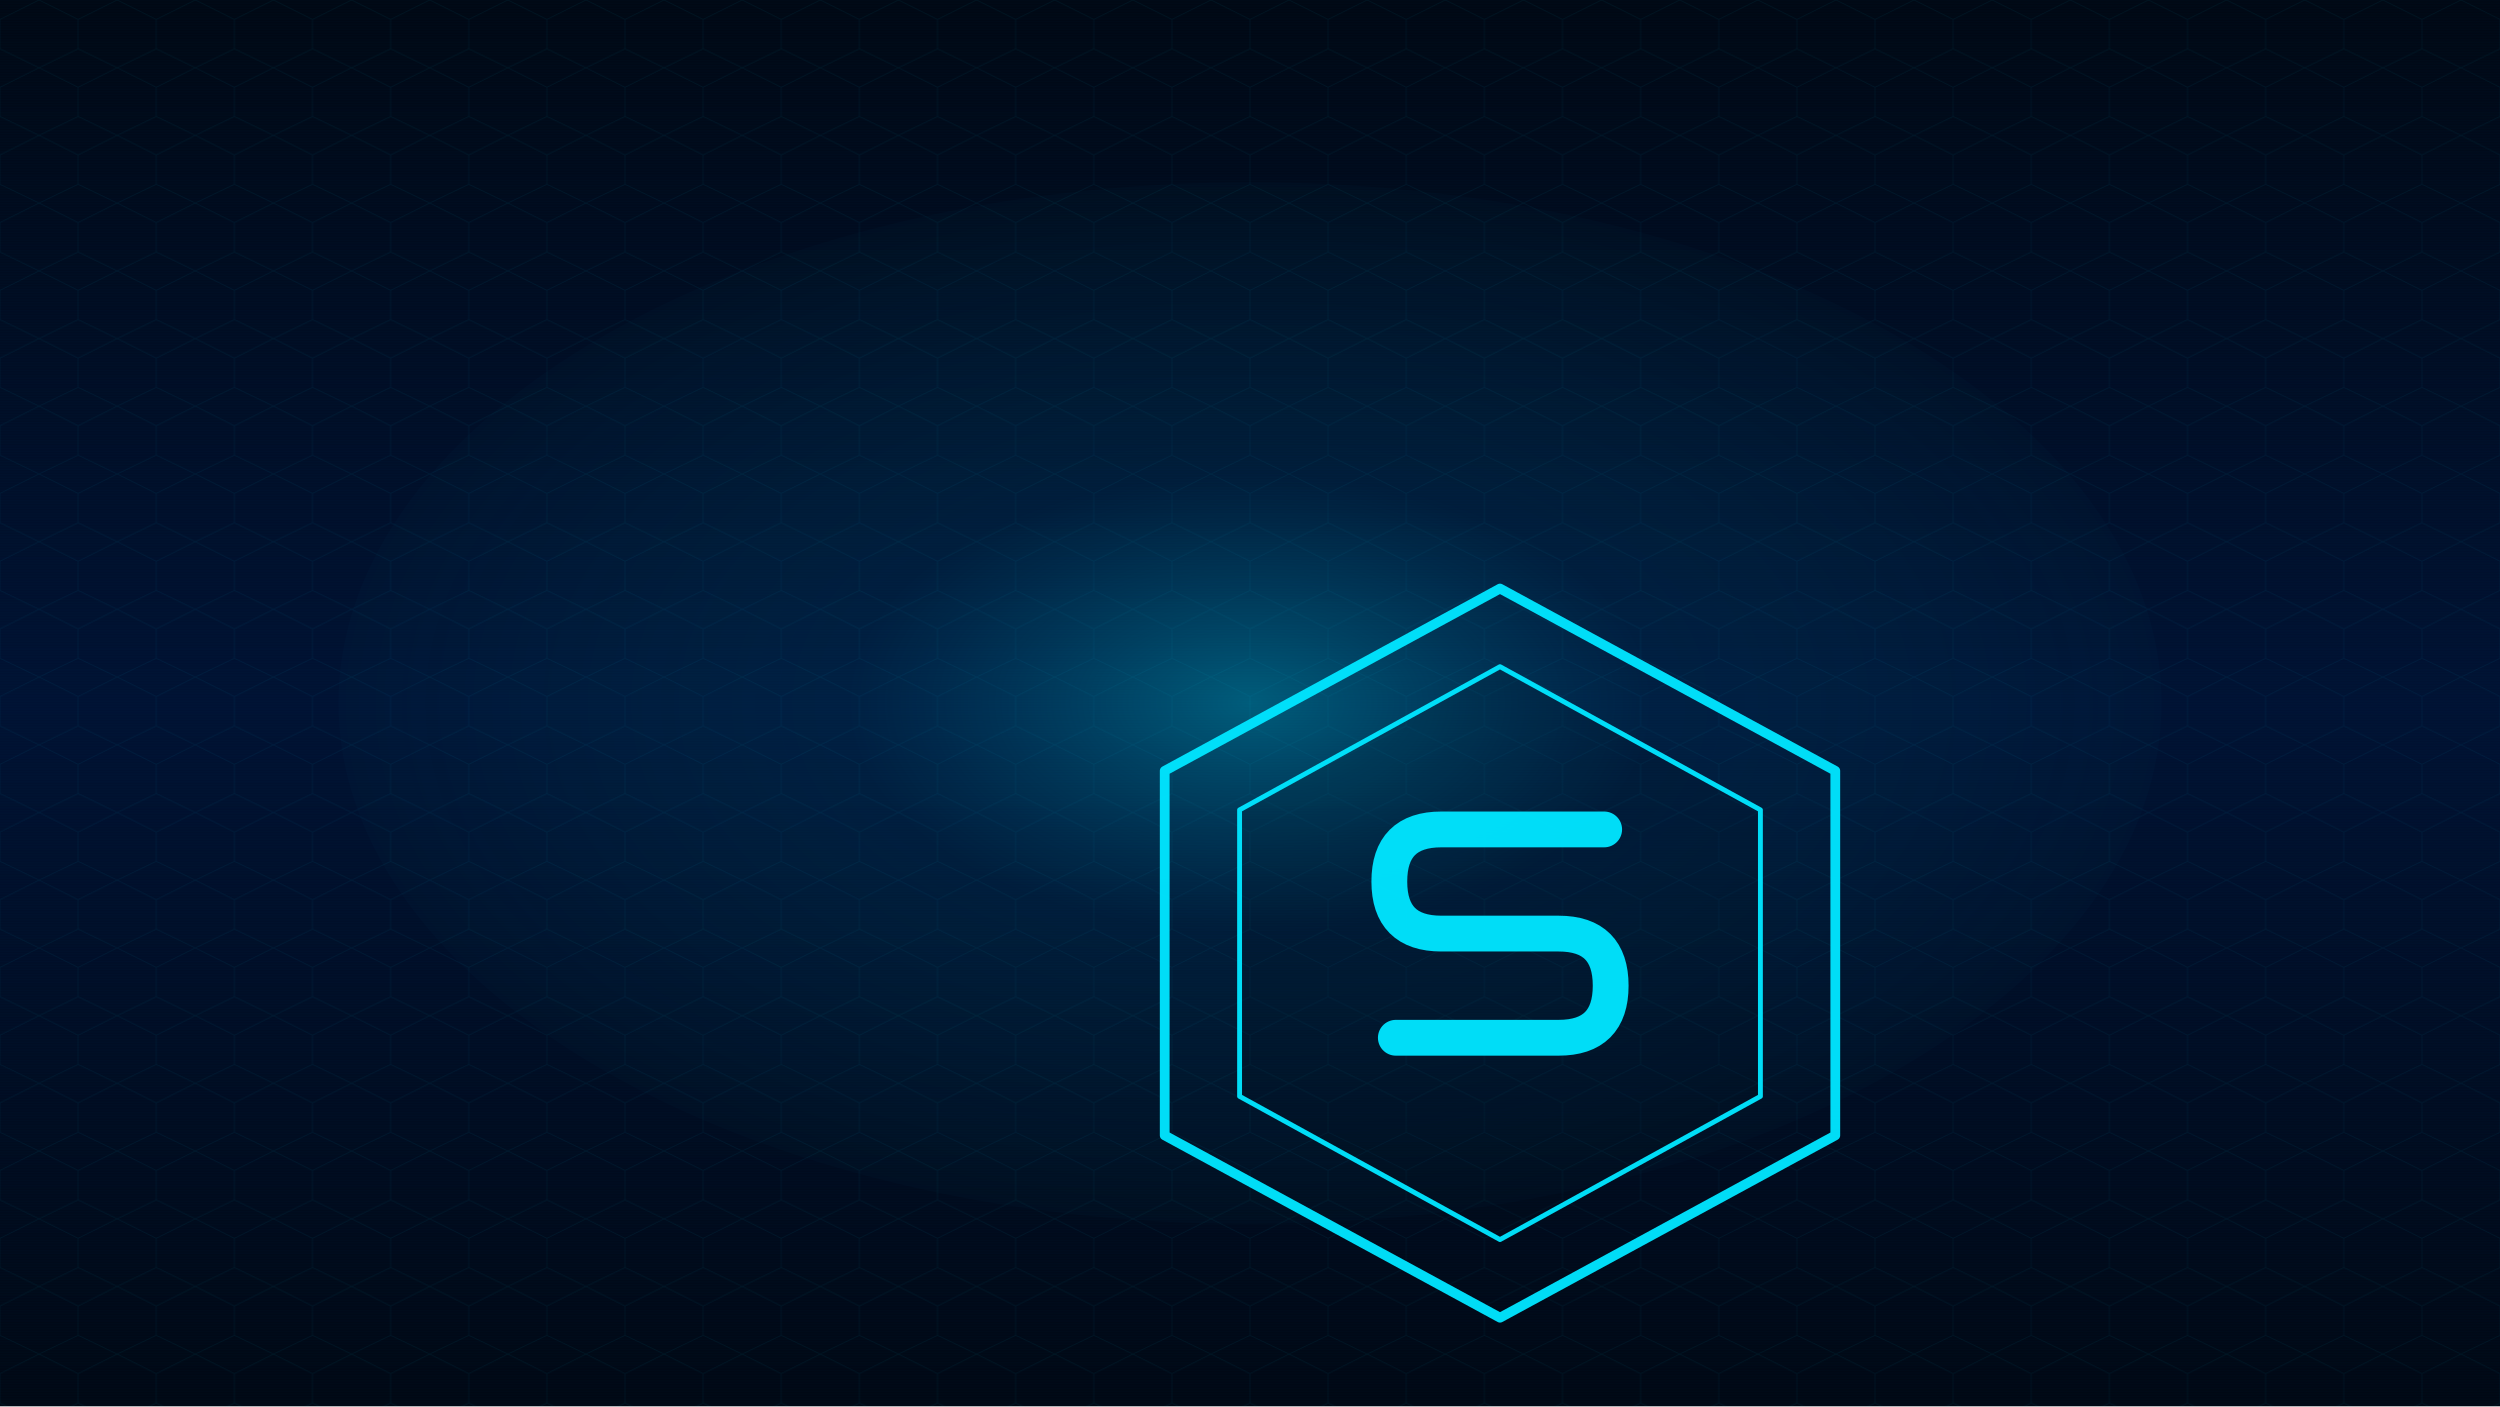
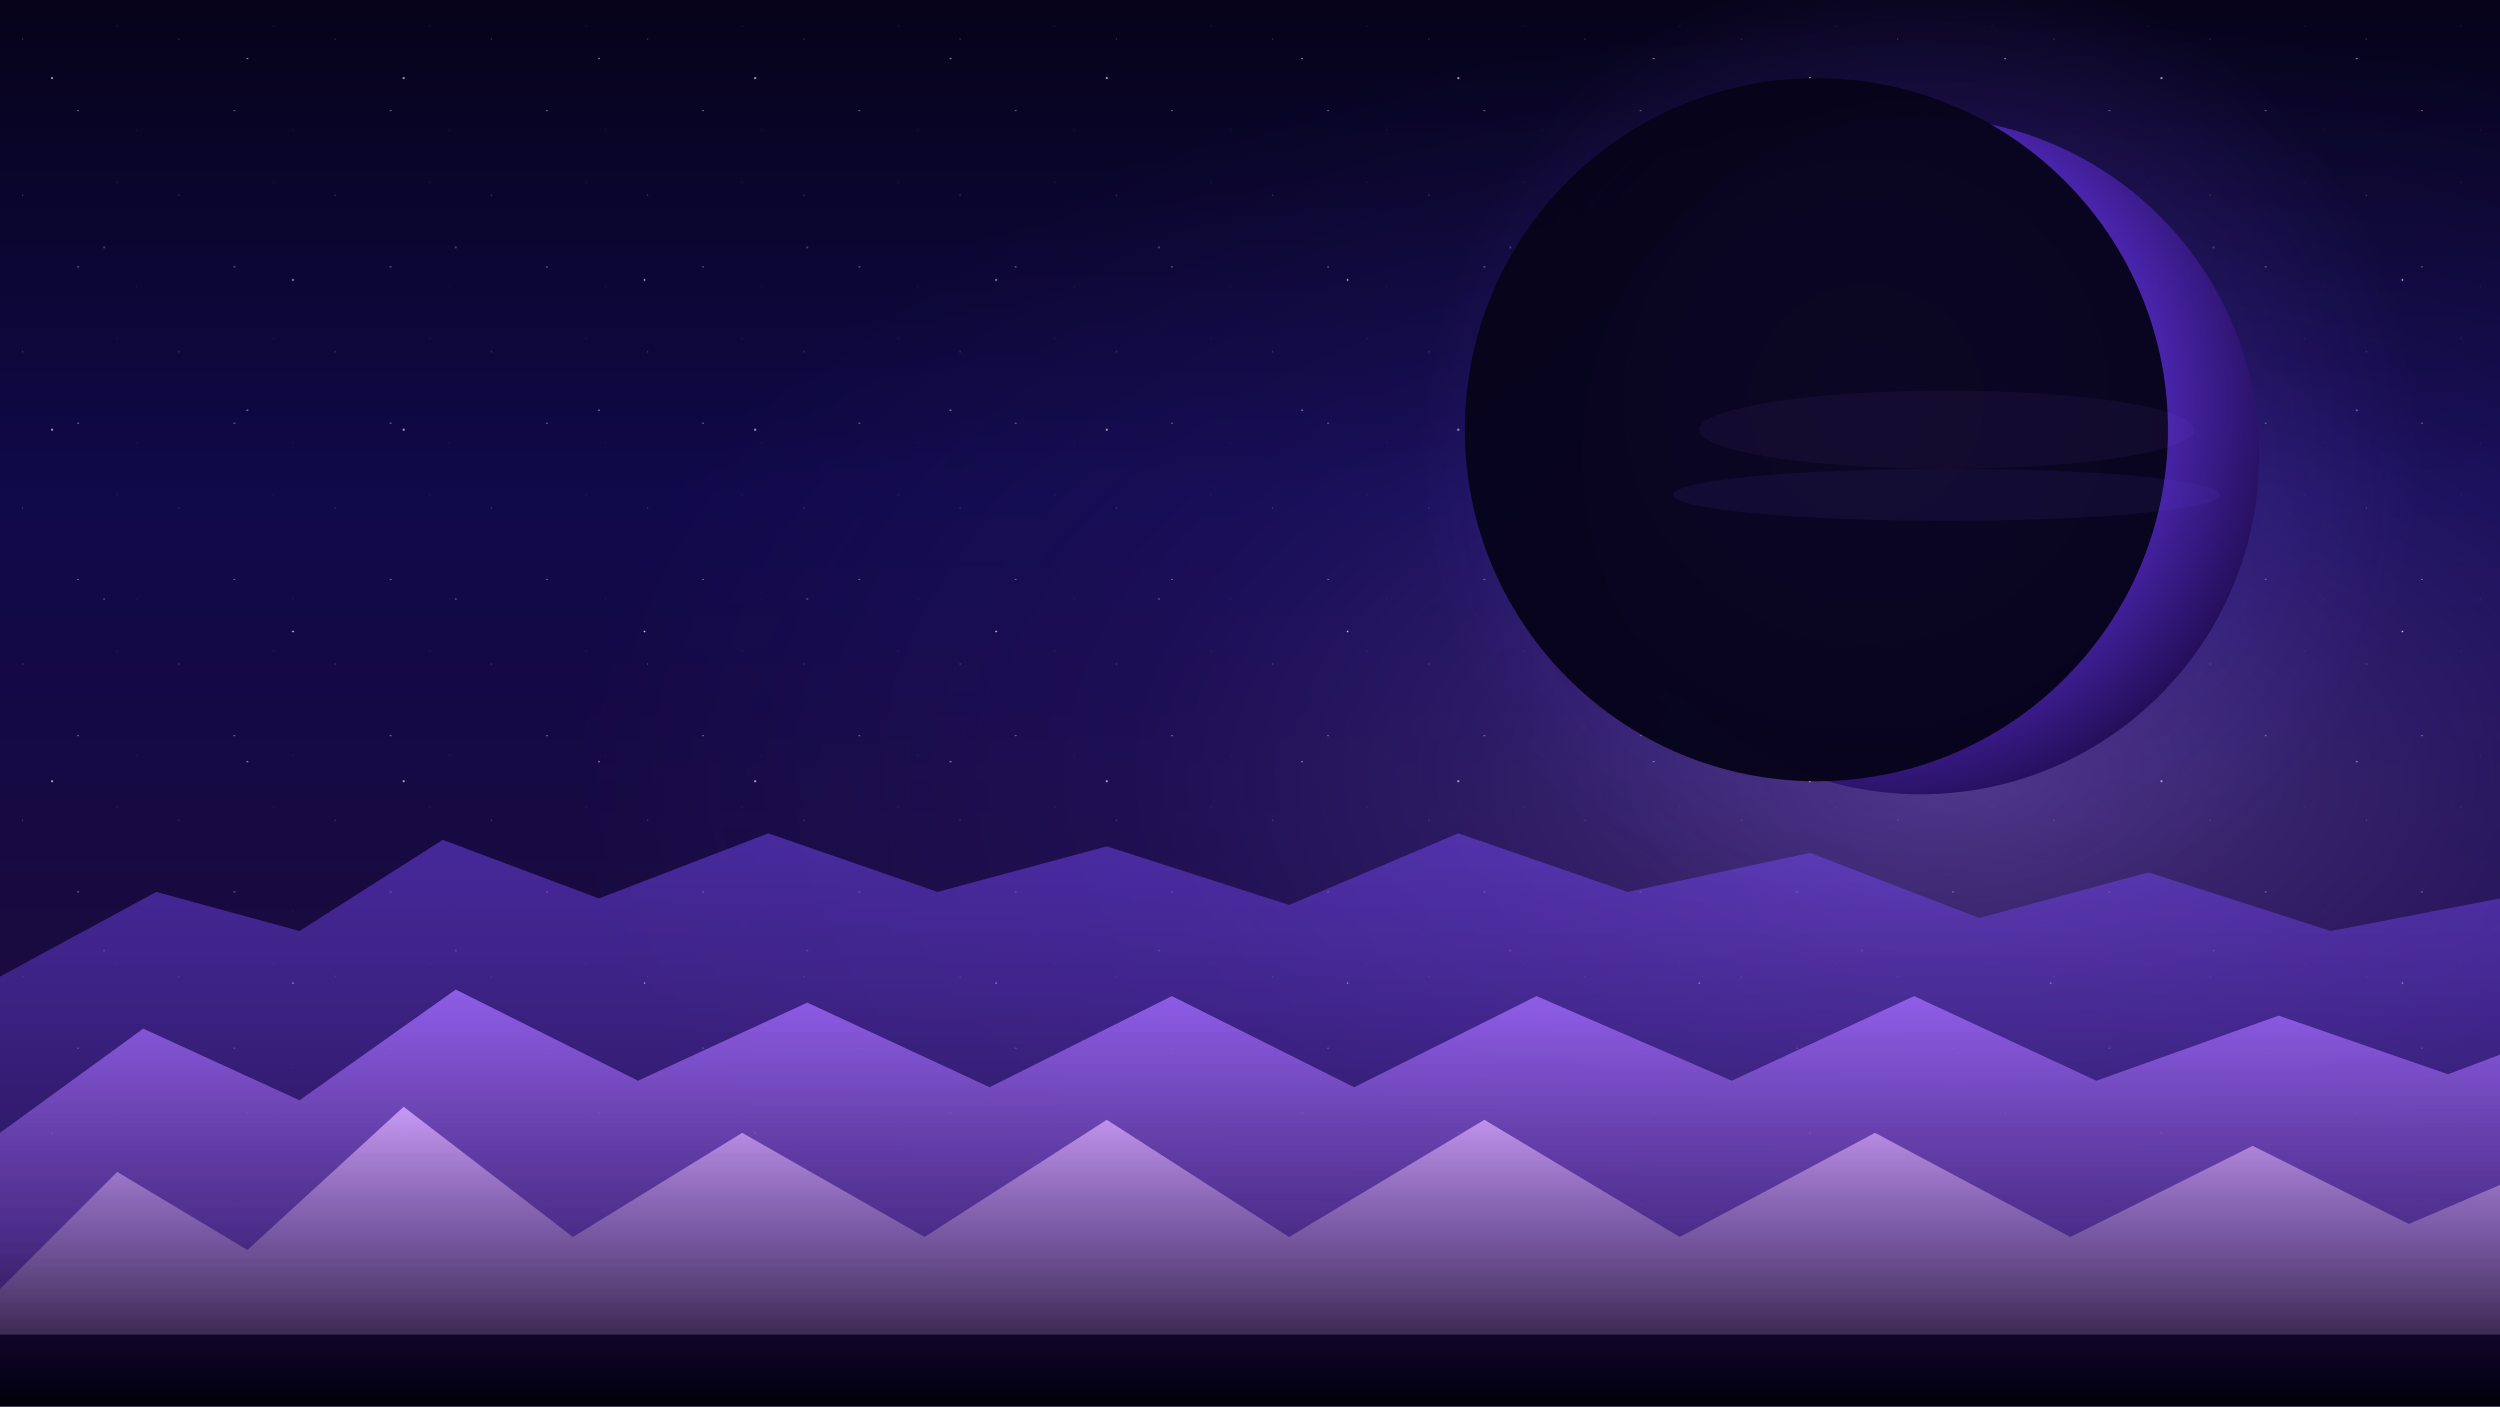
<svg xmlns="http://www.w3.org/2000/svg" viewBox="0 0 3840 2160" width="3840" height="2160">
  <defs>
-     <linearGradient id="bg" x1="0" y1="0" x2="0" y2="1">
-       <stop offset="0%" stop-color="#000814" />
-       <stop offset="50%" stop-color="#001233" />
-       <stop offset="100%" stop-color="#000814" />
+     <linearGradient id="sky" x1="0" y1="0" x2="0" y2="1">
+       <stop offset="0%" stop-color="#06031a" />
+       <stop offset="35%" stop-color="#10094a" />
+       <stop offset="70%" stop-color="#1a0a3f" />
+       <stop offset="100%" stop-color="#0a0420" />
    </linearGradient>
-     <radialGradient id="pulse" cx="0.5" cy="0.5" r="0.55">
-       <stop offset="0%" stop-color="#00e5ff" stop-opacity="0.35" />
-       <stop offset="40%" stop-color="#0099cc" stop-opacity="0.10" />
-       <stop offset="100%" stop-color="#00e5ff" stop-opacity="0" />
+     <radialGradient id="planetBody" cx="0.42" cy="0.42" r="0.65">
+       <stop offset="0%" stop-color="#8a4ffd" />
+       <stop offset="55%" stop-color="#5a2fd1" />
+       <stop offset="100%" stop-color="#1d0a4a" />
    </radialGradient>
-     <pattern id="hex" x="0" y="0" width="120" height="104" patternUnits="userSpaceOnUse">
-       <polygon points="60,0 120,30 120,75 60,104 0,75 0,30" fill="none" stroke="#00e5ff" stroke-opacity="0.06" stroke-width="1.2" />
+     <radialGradient id="planetHalo" cx="0.5" cy="0.5" r="0.5">
+       <stop offset="0%" stop-color="#b07cff" stop-opacity="0.55" />
+       <stop offset="40%" stop-color="#7c4dff" stop-opacity="0.20" />
+       <stop offset="100%" stop-color="#7c4dff" stop-opacity="0" />
+     </radialGradient>
+     <radialGradient id="horizonGlow" cx="0.78" cy="0.55" r="0.55">
+       <stop offset="0%" stop-color="#c39bff" stop-opacity="0.30" />
+       <stop offset="60%" stop-color="#7c4dff" stop-opacity="0.08" />
+       <stop offset="100%" stop-color="#7c4dff" stop-opacity="0" />
+     </radialGradient>
+     <linearGradient id="rimFar" x1="0" y1="0" x2="0" y2="1">
+       <stop offset="0%" stop-color="#7c4dff" stop-opacity="0.85" />
+       <stop offset="100%" stop-color="#1c0c4a" stop-opacity="1" />
+     </linearGradient>
+     <linearGradient id="rimMid" x1="0" y1="0" x2="0" y2="1">
+       <stop offset="0%" stop-color="#a26bff" stop-opacity="0.95" />
+       <stop offset="100%" stop-color="#170730" stop-opacity="1" />
+     </linearGradient>
+     <linearGradient id="rimNear" x1="0" y1="0" x2="0" y2="1">
+       <stop offset="0%" stop-color="#d6a8ff" stop-opacity="0.85" />
+       <stop offset="100%" stop-color="#0c041a" stop-opacity="1" />
+     </linearGradient>
+     <linearGradient id="ground" x1="0" y1="0" x2="0" y2="1">
+       <stop offset="0%" stop-color="#11062a" />
+       <stop offset="60%" stop-color="#06021a" />
+       <stop offset="100%" stop-color="#020108" />
+     </linearGradient>
+     <linearGradient id="fog" x1="0" y1="0" x2="0" y2="1">
+       <stop offset="0%" stop-color="#5a2fd1" stop-opacity="0" />
+       <stop offset="50%" stop-color="#5a2fd1" stop-opacity="0.18" />
+       <stop offset="100%" stop-color="#5a2fd1" stop-opacity="0" />
+     </linearGradient>
+     <pattern id="starsFine" x="0" y="0" width="240" height="240" patternUnits="userSpaceOnUse">
+       <circle cx="35" cy="60" r="0.7" fill="#e6d6ff" fill-opacity="0.6" />
+       <circle cx="180" cy="40" r="0.5" fill="#cdb4ff" fill-opacity="0.5" />
+       <circle cx="120" cy="170" r="0.9" fill="#ffffff" fill-opacity="0.7" />
+       <circle cx="210" cy="200" r="0.5" fill="#a78bff" fill-opacity="0.45" />
    </pattern>
-     <pattern id="scan" x="0" y="0" width="4" height="4" patternUnits="userSpaceOnUse">
-       <rect x="0" y="0" width="4" height="1" fill="#00e5ff" fill-opacity="0.02" />
+     <pattern id="starsBig" x="0" y="0" width="540" height="540" patternUnits="userSpaceOnUse">
+       <circle cx="80" cy="120" r="1.4" fill="#ffffff" fill-opacity="0.9" />
+       <circle cx="380" cy="90" r="1.1" fill="#e1d3ff" fill-opacity="0.85" />
+       <circle cx="450" cy="430" r="1.3" fill="#ffffff" fill-opacity="0.85" />
+       <circle cx="160" cy="380" r="1.0" fill="#cdb4ff" fill-opacity="0.8" />
    </pattern>
  </defs>
-   <rect width="3840" height="2160" fill="url(#bg)" />
-   <rect width="3840" height="2160" fill="url(#hex)" />
-   <rect width="3840" height="2160" fill="url(#scan)" />
-   <ellipse cx="1920" cy="1080" rx="1400" ry="800" fill="url(#pulse)" />
-   <g transform="translate(1664, 824) scale(2.5)" opacity="0.96">
-     <polygon points="256,32 462,144 462,368 256,480 50,368 50,144" fill="none" stroke="#00e5ff" stroke-width="6" stroke-linejoin="round" />
-     <polygon points="256,80 416,168 416,344 256,432 96,344 96,168" fill="#00081420" stroke="#00e5ff" stroke-width="3" stroke-linejoin="round" />
-     <path d="M 320,180 L 220,180 Q 188,180 188,212 Q 188,244 220,244 L 292,244 Q 324,244 324,276 Q 324,308 292,308 L 192,308" fill="none" stroke="#00e5ff" stroke-width="22" stroke-linecap="round" stroke-linejoin="round" />
+   <rect width="3840" height="2160" fill="url(#sky)" />
+   <rect width="3840" height="2160" fill="url(#starsFine)" />
+   <rect width="3840" height="2160" fill="url(#starsBig)" />
+   <rect width="3840" height="2160" fill="url(#horizonGlow)" />
+   <g transform="translate(2950, 700)">
+     <circle cx="0" cy="0" r="780" fill="url(#planetHalo)" />
+     <circle cx="0" cy="0" r="520" fill="url(#planetBody)" />
+     <circle cx="-160" cy="-40" r="540" fill="#06031a" opacity="0.96" />
+     <ellipse cx="40" cy="-40" rx="380" ry="60" fill="#a26bff" fill-opacity="0.06" />
+     <ellipse cx="40" cy="60" rx="420" ry="40" fill="#7c4dff" fill-opacity="0.08" />
  </g>
+   <path d="M 0,1500            L 240,1370 L 460,1430 L 680,1290 L 920,1380 L 1180,1280            L 1440,1370 L 1700,1300 L 1980,1390 L 2240,1280 L 2500,1370            L 2780,1310 L 3040,1410 L 3300,1340 L 3580,1430 L 3840,1380            L 3840,2160 L 0,2160 Z" fill="url(#rimFar)" opacity="0.55" />
+   <path d="M 0,1740            L 220,1580 L 460,1690 L 700,1520 L 980,1660 L 1240,1540            L 1520,1670 L 1800,1530 L 2080,1670 L 2360,1530 L 2660,1660            L 2940,1530 L 3220,1660 L 3500,1560 L 3760,1650 L 3840,1620            L 3840,2160 L 0,2160 Z" fill="url(#rimMid)" opacity="0.85" />
+   <path d="M 0,1980            L 180,1800 L 380,1920 L 620,1700 L 880,1900 L 1140,1740            L 1420,1900 L 1700,1720 L 1980,1900 L 2280,1720 L 2580,1900            L 2880,1740 L 3180,1900 L 3460,1760 L 3700,1880 L 3840,1820            L 3840,2160 L 0,2160 Z" fill="url(#rimNear)" />
+   <rect x="0" y="1700" width="3840" height="380" fill="url(#fog)" opacity="0.7" />
+   <rect x="0" y="2050" width="3840" height="110" fill="url(#ground)" />
</svg>
